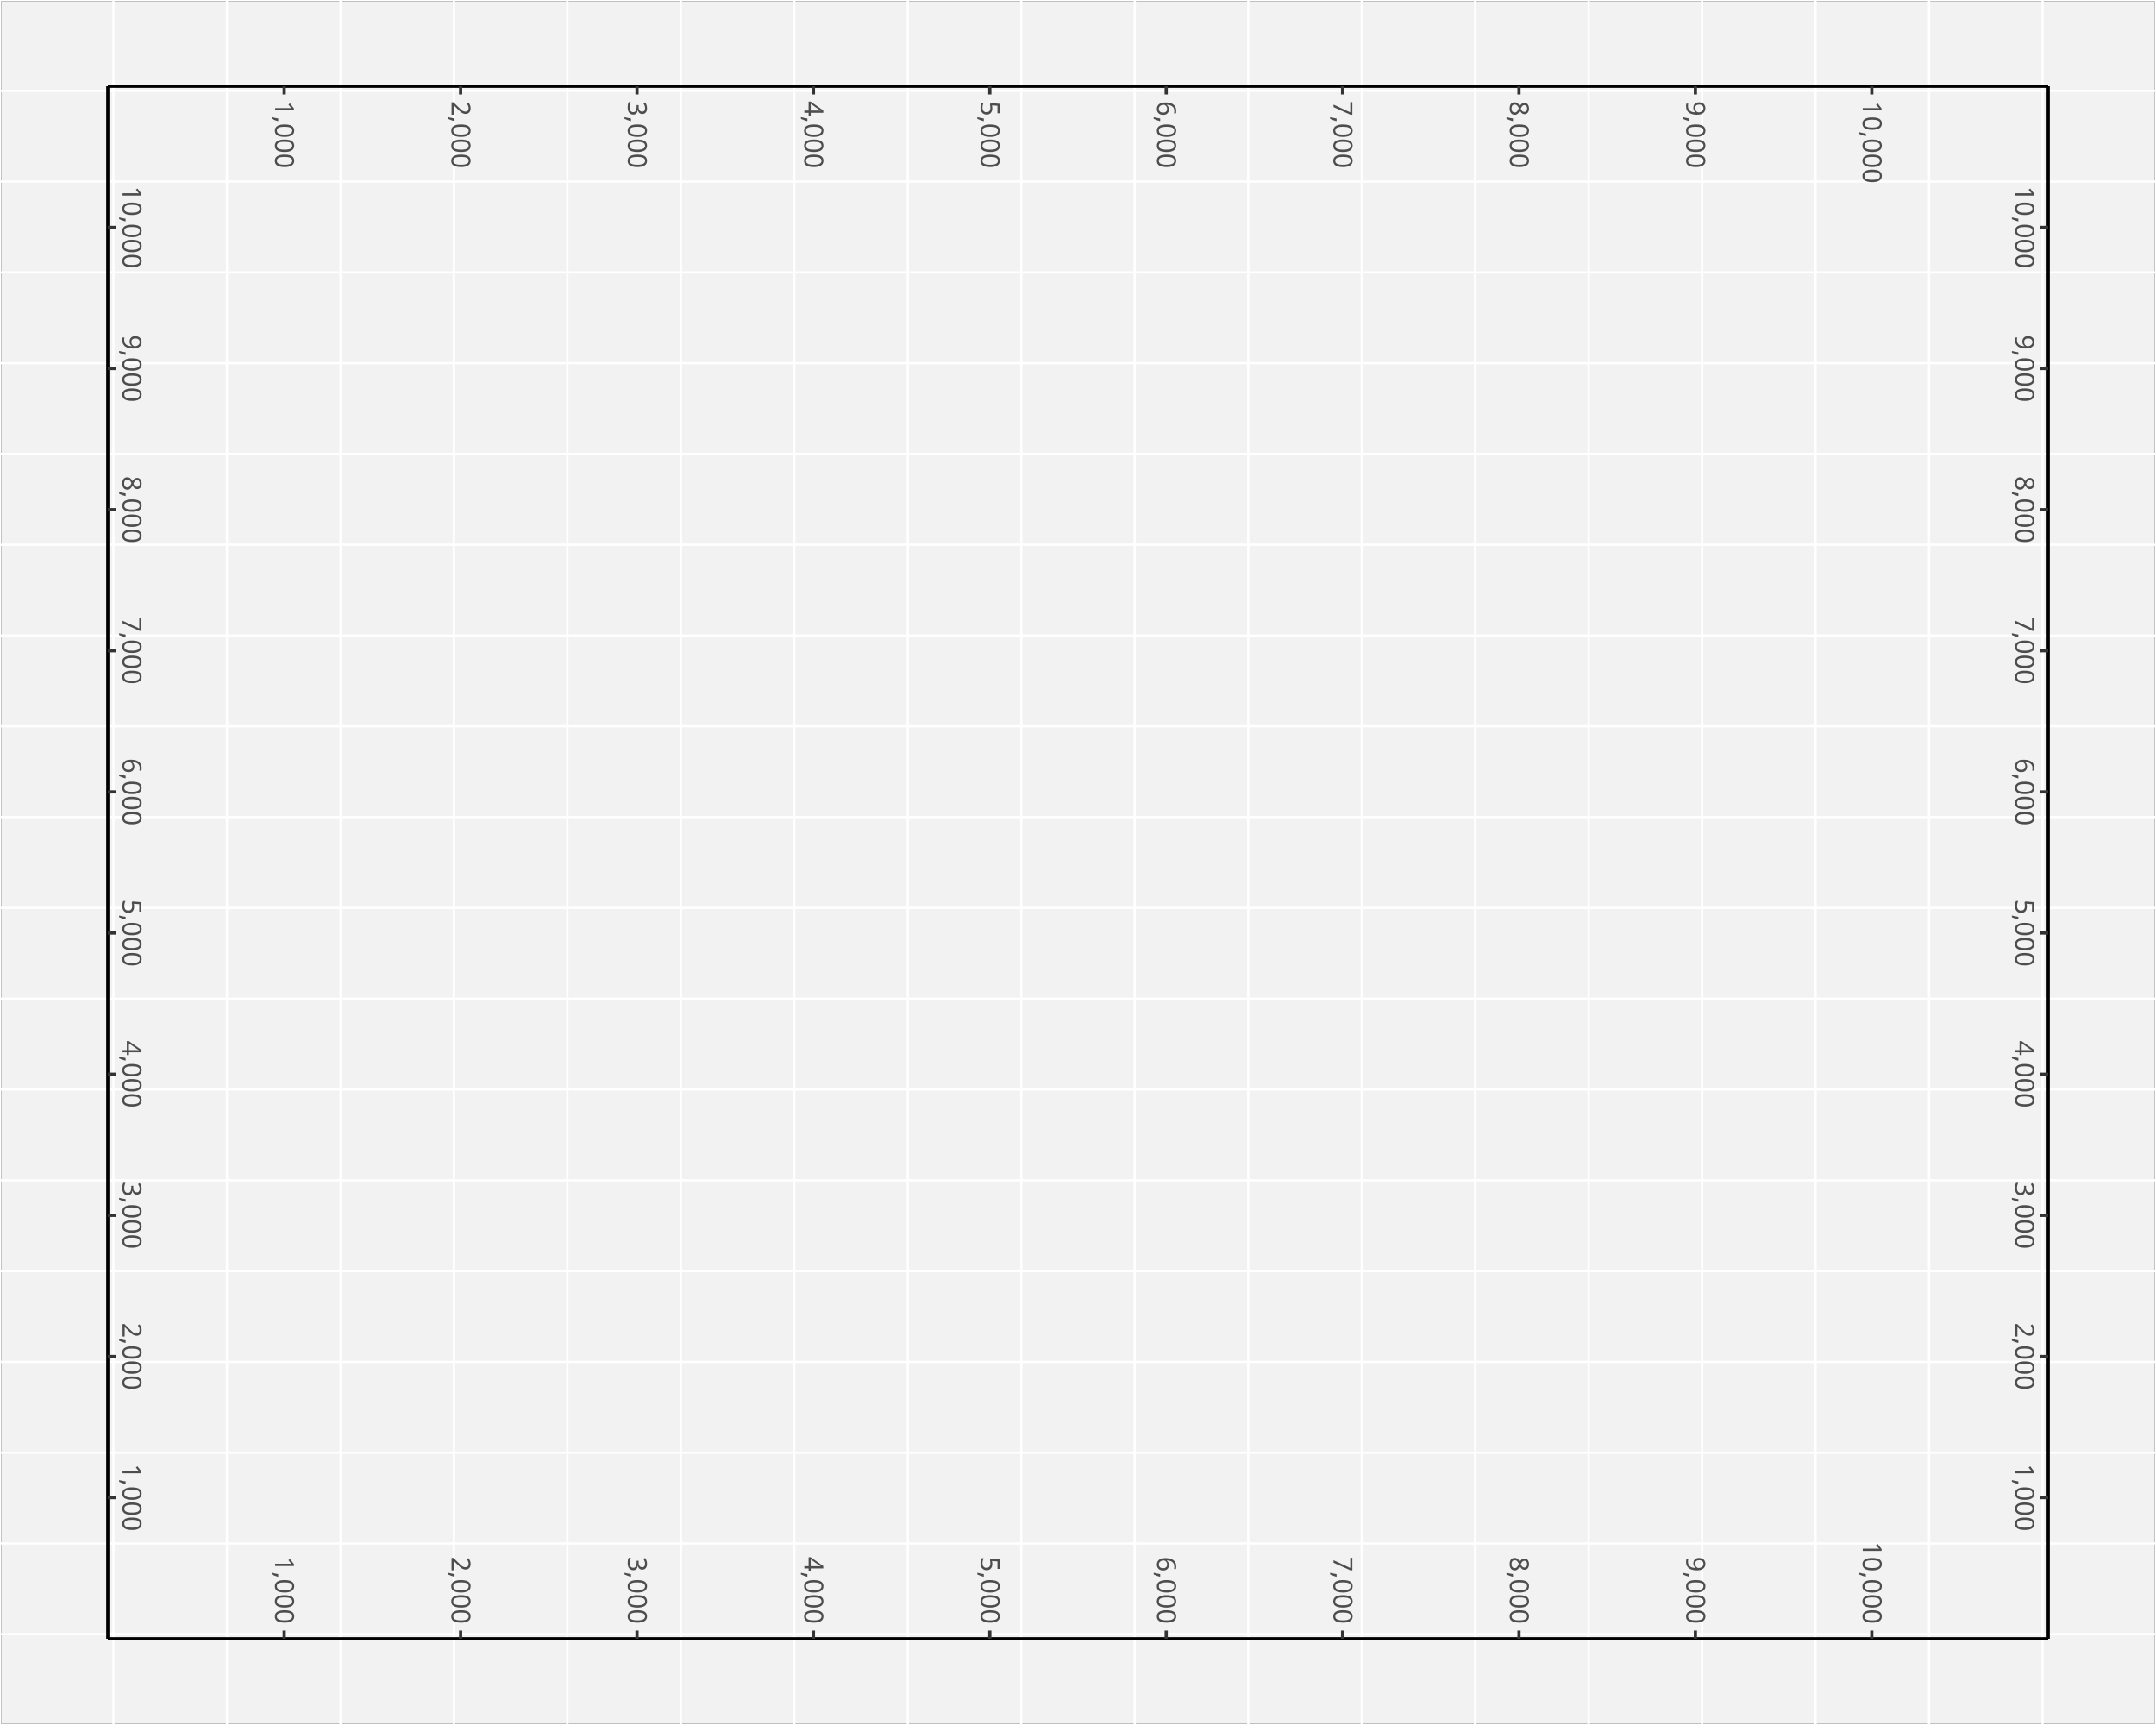
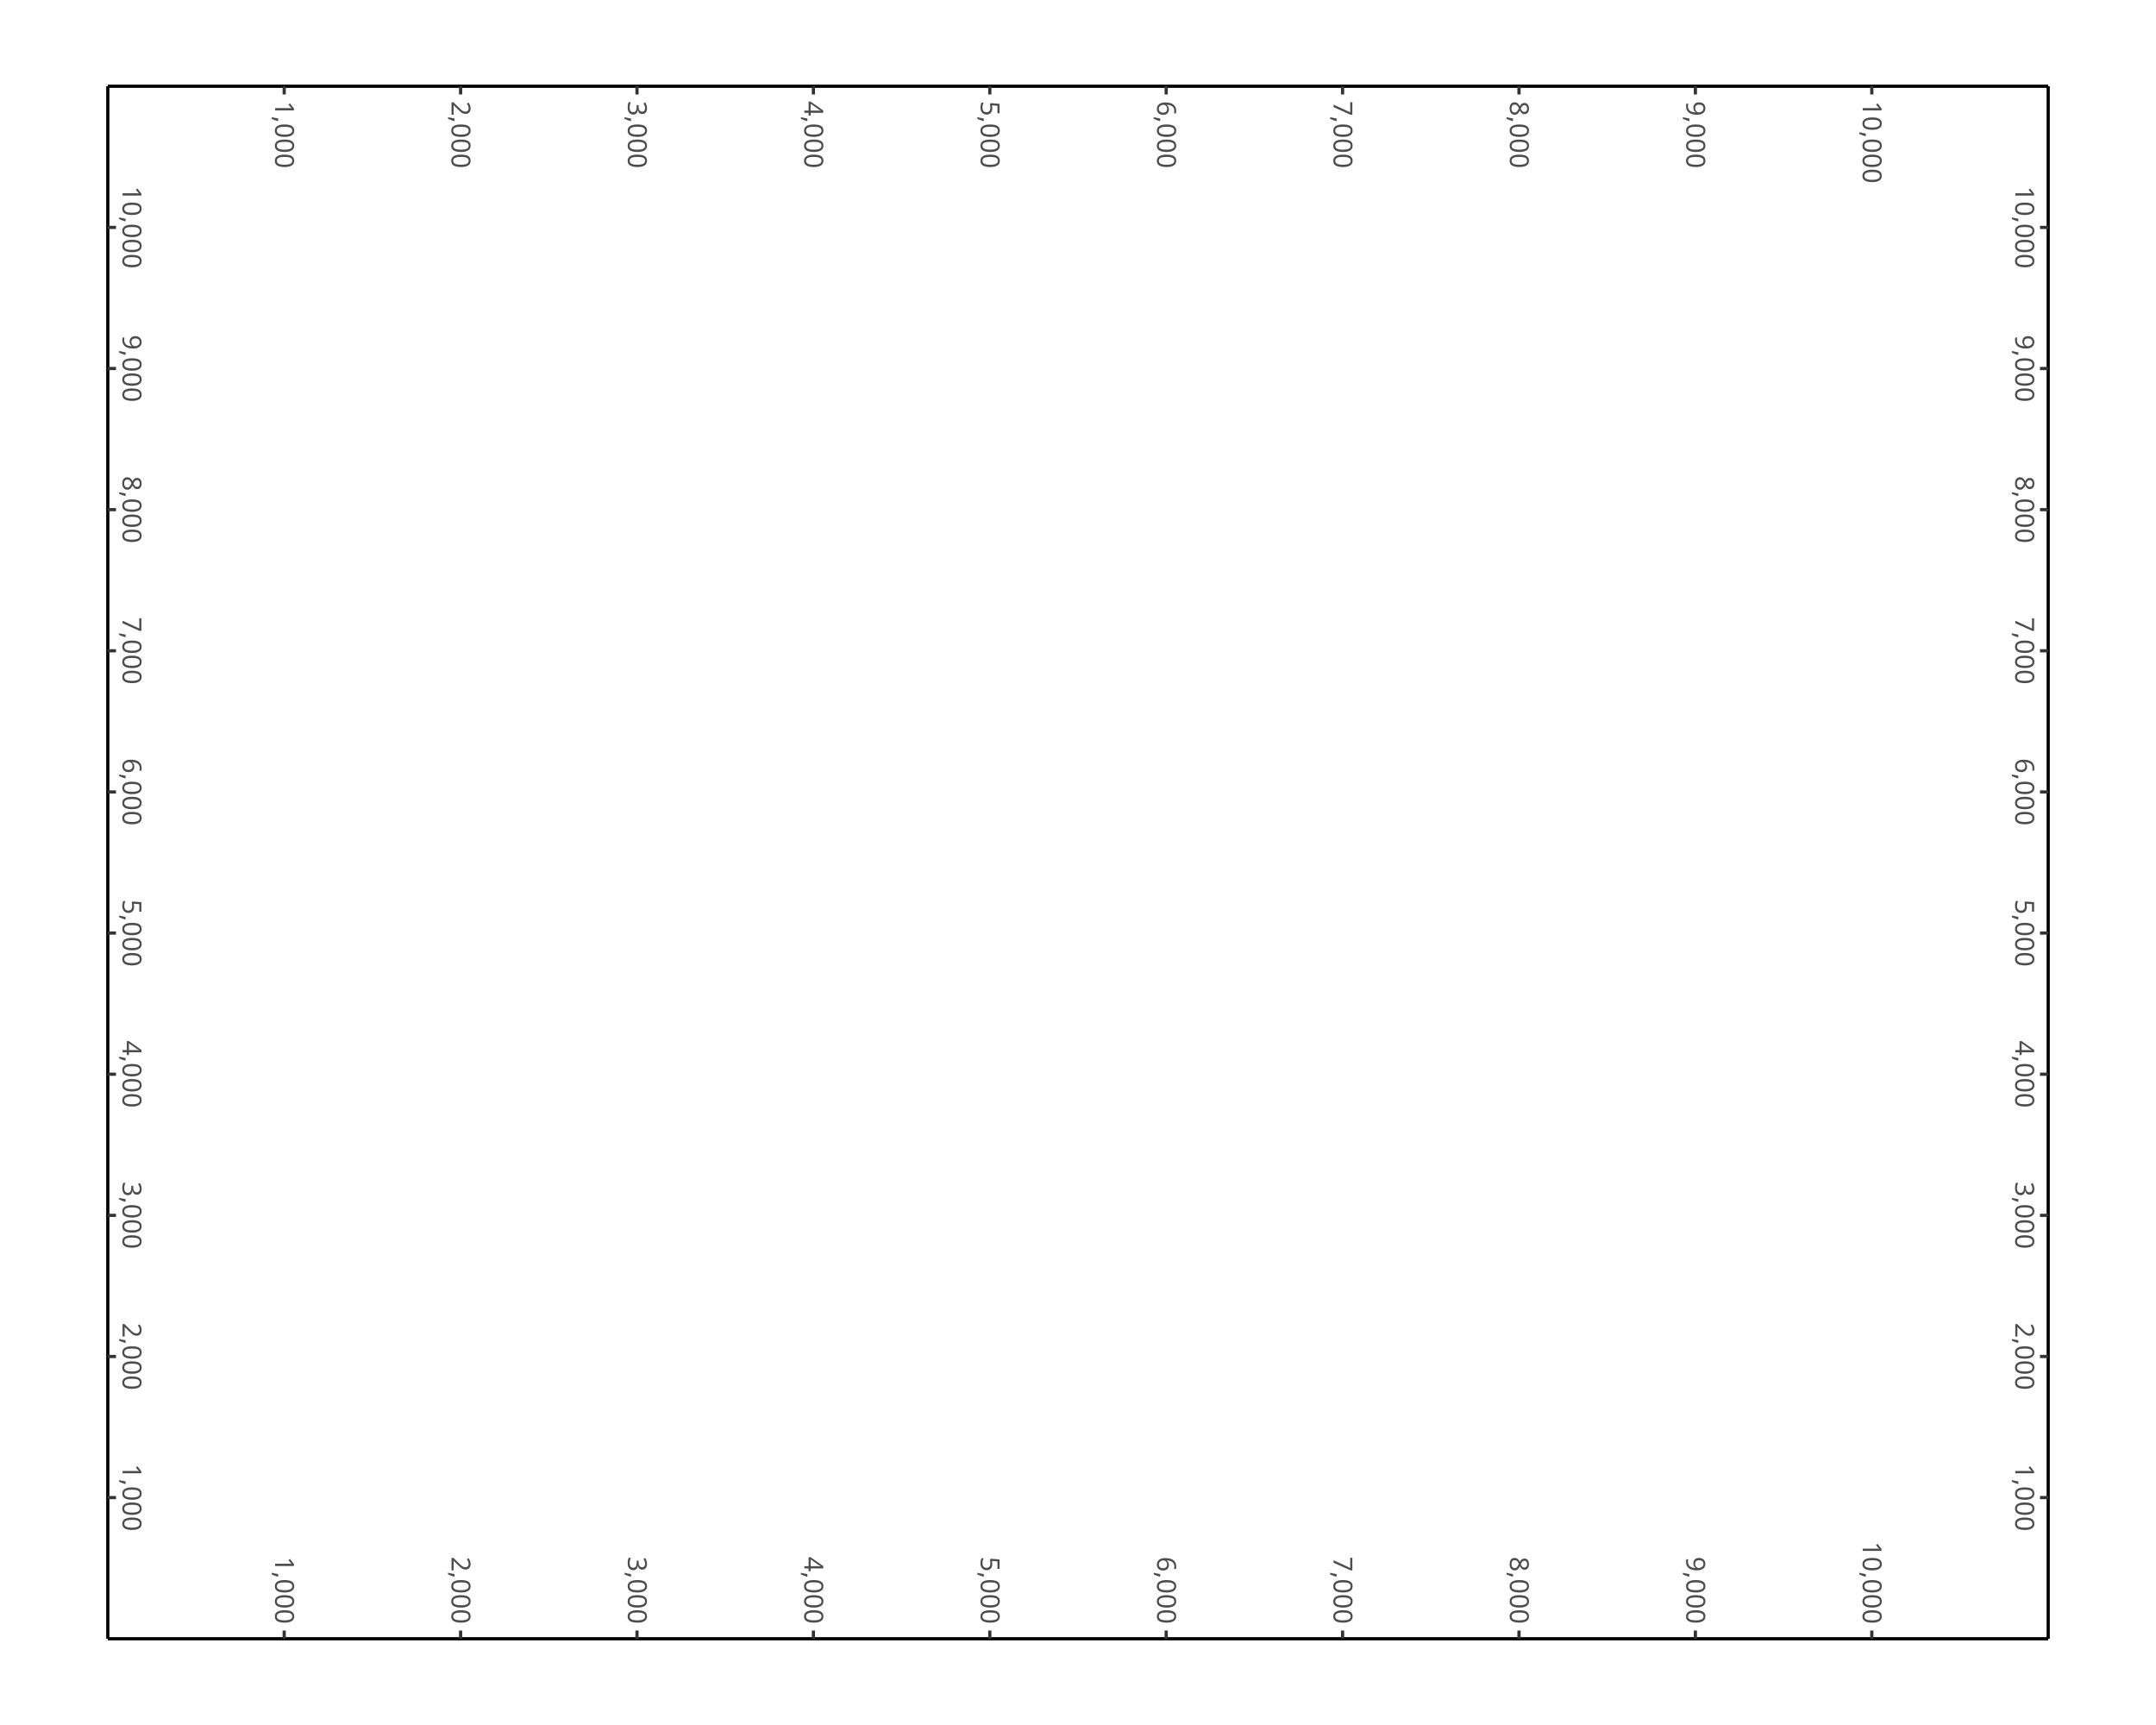
<svg xmlns="http://www.w3.org/2000/svg" class="svglite" data-engine-version="2.0" width="720.00pt" height="576.00pt" viewBox="0 0 720.00 576.00">
  <defs>
    <style type="text/css">
    .svglite line, .svglite polyline, .svglite polygon, .svglite path, .svglite rect, .svglite circle {
      fill: none;
      stroke: #000000;
      stroke-linecap: round;
      stroke-linejoin: round;
      stroke-miterlimit: 10.00;
    }
  </style>
  </defs>
  <rect width="100%" height="100%" style="stroke: none; fill: #FFFFFF;" />
  <defs>
    <clipPath id="cpMC4wMHw3MjAuMDB8MC4wMHw1NzYuMDA=">
      <rect x="0.00" y="0.00" width="720.00" height="576.00" />
    </clipPath>
  </defs>
  <g clip-path="url(#cpMC4wMHw3MjAuMDB8MC4wMHw1NzYuMDA=)">
-     <rect x="0.00" y="0.00" width="720.00" height="576.00" style="stroke-width: 0.75; fill: #F2F2F2;" />
-     <line x1="0.00" y1="576.00" x2="0.00" y2="0.00" style="stroke-width: 0.75; stroke: #FFFFFF;" />
-     <line x1="37.89" y1="576.00" x2="37.89" y2="0.00" style="stroke-width: 0.75; stroke: #FFFFFF;" />
-     <line x1="75.79" y1="576.00" x2="75.79" y2="0.00" style="stroke-width: 0.75; stroke: #FFFFFF;" />
-     <line x1="113.68" y1="576.00" x2="113.68" y2="0.00" style="stroke-width: 0.75; stroke: #FFFFFF;" />
-     <line x1="151.58" y1="576.00" x2="151.58" y2="0.00" style="stroke-width: 0.75; stroke: #FFFFFF;" />
-     <line x1="189.47" y1="576.00" x2="189.47" y2="0.00" style="stroke-width: 0.75; stroke: #FFFFFF;" />
-     <line x1="227.37" y1="576.00" x2="227.37" y2="0.00" style="stroke-width: 0.75; stroke: #FFFFFF;" />
-     <line x1="265.26" y1="576.00" x2="265.26" y2="0.00" style="stroke-width: 0.75; stroke: #FFFFFF;" />
-     <line x1="303.16" y1="576.00" x2="303.16" y2="0.00" style="stroke-width: 0.75; stroke: #FFFFFF;" />
-     <line x1="341.05" y1="576.00" x2="341.05" y2="0.00" style="stroke-width: 0.75; stroke: #FFFFFF;" />
-     <line x1="378.95" y1="576.00" x2="378.95" y2="0.00" style="stroke-width: 0.75; stroke: #FFFFFF;" />
-     <line x1="416.84" y1="576.00" x2="416.84" y2="0.00" style="stroke-width: 0.75; stroke: #FFFFFF;" />
-     <line x1="454.74" y1="576.00" x2="454.74" y2="0.00" style="stroke-width: 0.75; stroke: #FFFFFF;" />
-     <line x1="492.63" y1="576.00" x2="492.63" y2="0.00" style="stroke-width: 0.75; stroke: #FFFFFF;" />
-     <line x1="530.53" y1="576.00" x2="530.53" y2="0.00" style="stroke-width: 0.75; stroke: #FFFFFF;" />
-     <line x1="568.42" y1="576.00" x2="568.42" y2="0.00" style="stroke-width: 0.75; stroke: #FFFFFF;" />
-     <line x1="606.32" y1="576.00" x2="606.32" y2="0.00" style="stroke-width: 0.75; stroke: #FFFFFF;" />
-     <line x1="644.21" y1="576.00" x2="644.21" y2="0.00" style="stroke-width: 0.75; stroke: #FFFFFF;" />
-     <line x1="682.11" y1="576.00" x2="682.11" y2="0.00" style="stroke-width: 0.75; stroke: #FFFFFF;" />
-     <line x1="720.00" y1="576.00" x2="720.00" y2="0.00" style="stroke-width: 0.75; stroke: #FFFFFF;" />
-     <line x1="0.00" y1="576.00" x2="720.00" y2="576.00" style="stroke-width: 0.75; stroke: #FFFFFF;" />
-     <line x1="0.00" y1="545.68" x2="720.00" y2="545.68" style="stroke-width: 0.75; stroke: #FFFFFF;" />
-     <line x1="0.00" y1="515.37" x2="720.00" y2="515.37" style="stroke-width: 0.75; stroke: #FFFFFF;" />
-     <line x1="0.00" y1="485.05" x2="720.00" y2="485.05" style="stroke-width: 0.75; stroke: #FFFFFF;" />
-     <line x1="0.00" y1="454.74" x2="720.00" y2="454.74" style="stroke-width: 0.75; stroke: #FFFFFF;" />
-     <line x1="0.00" y1="424.42" x2="720.00" y2="424.42" style="stroke-width: 0.75; stroke: #FFFFFF;" />
-     <line x1="0.00" y1="394.11" x2="720.00" y2="394.11" style="stroke-width: 0.75; stroke: #FFFFFF;" />
-     <line x1="0.00" y1="363.79" x2="720.00" y2="363.79" style="stroke-width: 0.75; stroke: #FFFFFF;" />
-     <line x1="0.00" y1="333.47" x2="720.00" y2="333.47" style="stroke-width: 0.75; stroke: #FFFFFF;" />
-     <line x1="0.00" y1="303.16" x2="720.00" y2="303.16" style="stroke-width: 0.75; stroke: #FFFFFF;" />
-     <line x1="0.00" y1="272.84" x2="720.00" y2="272.84" style="stroke-width: 0.75; stroke: #FFFFFF;" />
-     <line x1="0.00" y1="242.53" x2="720.00" y2="242.53" style="stroke-width: 0.75; stroke: #FFFFFF;" />
-     <line x1="0.00" y1="212.21" x2="720.00" y2="212.21" style="stroke-width: 0.75; stroke: #FFFFFF;" />
-     <line x1="0.00" y1="181.89" x2="720.00" y2="181.89" style="stroke-width: 0.75; stroke: #FFFFFF;" />
-     <line x1="0.00" y1="151.58" x2="720.00" y2="151.58" style="stroke-width: 0.75; stroke: #FFFFFF;" />
-     <line x1="0.00" y1="121.26" x2="720.00" y2="121.26" style="stroke-width: 0.75; stroke: #FFFFFF;" />
-     <line x1="0.00" y1="90.95" x2="720.00" y2="90.95" style="stroke-width: 0.75; stroke: #FFFFFF;" />
-     <line x1="0.00" y1="60.63" x2="720.00" y2="60.63" style="stroke-width: 0.75; stroke: #FFFFFF;" />
-     <line x1="0.00" y1="30.32" x2="720.00" y2="30.32" style="stroke-width: 0.75; stroke: #FFFFFF;" />
-     <line x1="0.00" y1="0.00" x2="720.00" y2="0.00" style="stroke-width: 0.75; stroke: #FFFFFF;" />
    <polyline points="36.00,547.20 684.00,547.20 " style="stroke-width: 1.07; stroke-linecap: butt;" />
    <polyline points="94.91,544.46 94.91,547.20 " style="stroke-width: 1.07; stroke: #333333; stroke-linecap: butt;" />
    <polyline points="153.82,544.46 153.82,547.20 " style="stroke-width: 1.07; stroke: #333333; stroke-linecap: butt;" />
    <polyline points="212.73,544.46 212.73,547.20 " style="stroke-width: 1.07; stroke: #333333; stroke-linecap: butt;" />
    <polyline points="271.64,544.46 271.64,547.20 " style="stroke-width: 1.07; stroke: #333333; stroke-linecap: butt;" />
    <polyline points="330.55,544.46 330.55,547.20 " style="stroke-width: 1.07; stroke: #333333; stroke-linecap: butt;" />
    <polyline points="389.45,544.46 389.45,547.20 " style="stroke-width: 1.07; stroke: #333333; stroke-linecap: butt;" />
    <polyline points="448.36,544.46 448.36,547.20 " style="stroke-width: 1.07; stroke: #333333; stroke-linecap: butt;" />
    <polyline points="507.27,544.46 507.27,547.20 " style="stroke-width: 1.07; stroke: #333333; stroke-linecap: butt;" />
    <polyline points="566.18,544.46 566.18,547.20 " style="stroke-width: 1.07; stroke: #333333; stroke-linecap: butt;" />
    <polyline points="625.09,544.46 625.09,547.20 " style="stroke-width: 1.07; stroke: #333333; stroke-linecap: butt;" />
    <text transform="translate(91.88,542.27) rotate(-270)" text-anchor="end" style="font-size: 8.80px; fill: #4D4D4D; font-family: sans;" textLength="22.02px" lengthAdjust="spacingAndGlyphs">1,000</text>
    <text transform="translate(150.79,542.27) rotate(-270)" text-anchor="end" style="font-size: 8.80px; fill: #4D4D4D; font-family: sans;" textLength="22.02px" lengthAdjust="spacingAndGlyphs">2,000</text>
    <text transform="translate(209.70,542.27) rotate(-270)" text-anchor="end" style="font-size: 8.80px; fill: #4D4D4D; font-family: sans;" textLength="22.02px" lengthAdjust="spacingAndGlyphs">3,000</text>
    <text transform="translate(268.61,542.27) rotate(-270)" text-anchor="end" style="font-size: 8.80px; fill: #4D4D4D; font-family: sans;" textLength="22.02px" lengthAdjust="spacingAndGlyphs">4,000</text>
    <text transform="translate(327.52,542.27) rotate(-270)" text-anchor="end" style="font-size: 8.80px; fill: #4D4D4D; font-family: sans;" textLength="22.02px" lengthAdjust="spacingAndGlyphs">5,000</text>
    <text transform="translate(386.43,542.27) rotate(-270)" text-anchor="end" style="font-size: 8.80px; fill: #4D4D4D; font-family: sans;" textLength="22.02px" lengthAdjust="spacingAndGlyphs">6,000</text>
    <text transform="translate(445.34,542.27) rotate(-270)" text-anchor="end" style="font-size: 8.80px; fill: #4D4D4D; font-family: sans;" textLength="22.02px" lengthAdjust="spacingAndGlyphs">7,000</text>
    <text transform="translate(504.24,542.27) rotate(-270)" text-anchor="end" style="font-size: 8.80px; fill: #4D4D4D; font-family: sans;" textLength="22.02px" lengthAdjust="spacingAndGlyphs">8,000</text>
    <text transform="translate(563.15,542.27) rotate(-270)" text-anchor="end" style="font-size: 8.80px; fill: #4D4D4D; font-family: sans;" textLength="22.02px" lengthAdjust="spacingAndGlyphs">9,000</text>
    <text transform="translate(622.06,542.27) rotate(-270)" text-anchor="end" style="font-size: 8.80px; fill: #4D4D4D; font-family: sans;" textLength="26.92px" lengthAdjust="spacingAndGlyphs">10,000</text>
    <polyline points="36.00,547.20 36.00,28.80 " style="stroke-width: 1.07; stroke-linecap: butt;" />
    <polyline points="38.74,500.07 36.00,500.07 " style="stroke-width: 1.07; stroke: #333333; stroke-linecap: butt;" />
    <polyline points="38.74,452.95 36.00,452.95 " style="stroke-width: 1.07; stroke: #333333; stroke-linecap: butt;" />
    <polyline points="38.74,405.82 36.00,405.82 " style="stroke-width: 1.07; stroke: #333333; stroke-linecap: butt;" />
    <polyline points="38.74,358.69 36.00,358.69 " style="stroke-width: 1.07; stroke: #333333; stroke-linecap: butt;" />
    <polyline points="38.74,311.56 36.00,311.56 " style="stroke-width: 1.07; stroke: #333333; stroke-linecap: butt;" />
    <polyline points="38.74,264.44 36.00,264.44 " style="stroke-width: 1.07; stroke: #333333; stroke-linecap: butt;" />
    <polyline points="38.74,217.31 36.00,217.31 " style="stroke-width: 1.07; stroke: #333333; stroke-linecap: butt;" />
    <polyline points="38.74,170.18 36.00,170.18 " style="stroke-width: 1.07; stroke: #333333; stroke-linecap: butt;" />
    <polyline points="38.74,123.05 36.00,123.05 " style="stroke-width: 1.07; stroke: #333333; stroke-linecap: butt;" />
    <polyline points="38.74,75.93 36.00,75.93 " style="stroke-width: 1.07; stroke: #333333; stroke-linecap: butt;" />
    <text transform="translate(40.93,500.07) rotate(-270)" text-anchor="middle" style="font-size: 8.80px; fill: #4D4D4D; font-family: sans;" textLength="22.02px" lengthAdjust="spacingAndGlyphs">1,000</text>
    <text transform="translate(40.93,452.95) rotate(-270)" text-anchor="middle" style="font-size: 8.80px; fill: #4D4D4D; font-family: sans;" textLength="22.02px" lengthAdjust="spacingAndGlyphs">2,000</text>
    <text transform="translate(40.93,405.82) rotate(-270)" text-anchor="middle" style="font-size: 8.80px; fill: #4D4D4D; font-family: sans;" textLength="22.02px" lengthAdjust="spacingAndGlyphs">3,000</text>
    <text transform="translate(40.93,358.69) rotate(-270)" text-anchor="middle" style="font-size: 8.80px; fill: #4D4D4D; font-family: sans;" textLength="22.02px" lengthAdjust="spacingAndGlyphs">4,000</text>
    <text transform="translate(40.93,311.56) rotate(-270)" text-anchor="middle" style="font-size: 8.80px; fill: #4D4D4D; font-family: sans;" textLength="22.02px" lengthAdjust="spacingAndGlyphs">5,000</text>
    <text transform="translate(40.93,264.44) rotate(-270)" text-anchor="middle" style="font-size: 8.80px; fill: #4D4D4D; font-family: sans;" textLength="22.02px" lengthAdjust="spacingAndGlyphs">6,000</text>
    <text transform="translate(40.93,217.31) rotate(-270)" text-anchor="middle" style="font-size: 8.80px; fill: #4D4D4D; font-family: sans;" textLength="22.02px" lengthAdjust="spacingAndGlyphs">7,000</text>
    <text transform="translate(40.93,170.18) rotate(-270)" text-anchor="middle" style="font-size: 8.80px; fill: #4D4D4D; font-family: sans;" textLength="22.02px" lengthAdjust="spacingAndGlyphs">8,000</text>
    <text transform="translate(40.93,123.05) rotate(-270)" text-anchor="middle" style="font-size: 8.80px; fill: #4D4D4D; font-family: sans;" textLength="22.02px" lengthAdjust="spacingAndGlyphs">9,000</text>
    <text transform="translate(40.93,75.93) rotate(-270)" text-anchor="middle" style="font-size: 8.80px; fill: #4D4D4D; font-family: sans;" textLength="26.92px" lengthAdjust="spacingAndGlyphs">10,000</text>
    <polyline points="36.00,28.80 684.00,28.80 " style="stroke-width: 1.07; stroke-linecap: butt;" />
    <polyline points="94.91,31.54 94.91,28.80 " style="stroke-width: 1.07; stroke: #333333; stroke-linecap: butt;" />
    <polyline points="153.82,31.54 153.82,28.80 " style="stroke-width: 1.07; stroke: #333333; stroke-linecap: butt;" />
    <polyline points="212.73,31.54 212.73,28.80 " style="stroke-width: 1.07; stroke: #333333; stroke-linecap: butt;" />
    <polyline points="271.64,31.54 271.64,28.80 " style="stroke-width: 1.07; stroke: #333333; stroke-linecap: butt;" />
    <polyline points="330.55,31.54 330.55,28.80 " style="stroke-width: 1.07; stroke: #333333; stroke-linecap: butt;" />
    <polyline points="389.45,31.54 389.45,28.80 " style="stroke-width: 1.07; stroke: #333333; stroke-linecap: butt;" />
    <polyline points="448.36,31.54 448.36,28.80 " style="stroke-width: 1.07; stroke: #333333; stroke-linecap: butt;" />
    <polyline points="507.27,31.54 507.27,28.80 " style="stroke-width: 1.07; stroke: #333333; stroke-linecap: butt;" />
    <polyline points="566.18,31.54 566.18,28.80 " style="stroke-width: 1.07; stroke: #333333; stroke-linecap: butt;" />
    <polyline points="625.09,31.54 625.09,28.80 " style="stroke-width: 1.07; stroke: #333333; stroke-linecap: butt;" />
    <text transform="translate(91.88,33.73) rotate(-270)" style="font-size: 8.80px; fill: #4D4D4D; font-family: sans;" textLength="22.02px" lengthAdjust="spacingAndGlyphs">1,000</text>
    <text transform="translate(150.79,33.73) rotate(-270)" style="font-size: 8.80px; fill: #4D4D4D; font-family: sans;" textLength="22.02px" lengthAdjust="spacingAndGlyphs">2,000</text>
    <text transform="translate(209.70,33.73) rotate(-270)" style="font-size: 8.80px; fill: #4D4D4D; font-family: sans;" textLength="22.02px" lengthAdjust="spacingAndGlyphs">3,000</text>
    <text transform="translate(268.61,33.73) rotate(-270)" style="font-size: 8.80px; fill: #4D4D4D; font-family: sans;" textLength="22.02px" lengthAdjust="spacingAndGlyphs">4,000</text>
    <text transform="translate(327.52,33.73) rotate(-270)" style="font-size: 8.80px; fill: #4D4D4D; font-family: sans;" textLength="22.02px" lengthAdjust="spacingAndGlyphs">5,000</text>
    <text transform="translate(386.43,33.73) rotate(-270)" style="font-size: 8.80px; fill: #4D4D4D; font-family: sans;" textLength="22.02px" lengthAdjust="spacingAndGlyphs">6,000</text>
    <text transform="translate(445.34,33.73) rotate(-270)" style="font-size: 8.80px; fill: #4D4D4D; font-family: sans;" textLength="22.02px" lengthAdjust="spacingAndGlyphs">7,000</text>
    <text transform="translate(504.24,33.73) rotate(-270)" style="font-size: 8.80px; fill: #4D4D4D; font-family: sans;" textLength="22.02px" lengthAdjust="spacingAndGlyphs">8,000</text>
    <text transform="translate(563.15,33.73) rotate(-270)" style="font-size: 8.80px; fill: #4D4D4D; font-family: sans;" textLength="22.02px" lengthAdjust="spacingAndGlyphs">9,000</text>
    <text transform="translate(622.06,33.73) rotate(-270)" style="font-size: 8.80px; fill: #4D4D4D; font-family: sans;" textLength="26.92px" lengthAdjust="spacingAndGlyphs">10,000</text>
    <polyline points="684.00,547.20 684.00,28.80 " style="stroke-width: 1.07; stroke-linecap: butt;" />
    <text transform="translate(673.01,500.07) rotate(-270)" text-anchor="middle" style="font-size: 8.80px; fill: #4D4D4D; font-family: sans;" textLength="22.02px" lengthAdjust="spacingAndGlyphs">1,000</text>
    <text transform="translate(673.01,452.95) rotate(-270)" text-anchor="middle" style="font-size: 8.80px; fill: #4D4D4D; font-family: sans;" textLength="22.02px" lengthAdjust="spacingAndGlyphs">2,000</text>
    <text transform="translate(673.01,405.82) rotate(-270)" text-anchor="middle" style="font-size: 8.80px; fill: #4D4D4D; font-family: sans;" textLength="22.02px" lengthAdjust="spacingAndGlyphs">3,000</text>
    <text transform="translate(673.01,358.69) rotate(-270)" text-anchor="middle" style="font-size: 8.80px; fill: #4D4D4D; font-family: sans;" textLength="22.02px" lengthAdjust="spacingAndGlyphs">4,000</text>
    <text transform="translate(673.01,311.56) rotate(-270)" text-anchor="middle" style="font-size: 8.80px; fill: #4D4D4D; font-family: sans;" textLength="22.02px" lengthAdjust="spacingAndGlyphs">5,000</text>
    <text transform="translate(673.01,264.44) rotate(-270)" text-anchor="middle" style="font-size: 8.80px; fill: #4D4D4D; font-family: sans;" textLength="22.02px" lengthAdjust="spacingAndGlyphs">6,000</text>
    <text transform="translate(673.01,217.31) rotate(-270)" text-anchor="middle" style="font-size: 8.80px; fill: #4D4D4D; font-family: sans;" textLength="22.02px" lengthAdjust="spacingAndGlyphs">7,000</text>
    <text transform="translate(673.01,170.18) rotate(-270)" text-anchor="middle" style="font-size: 8.80px; fill: #4D4D4D; font-family: sans;" textLength="22.02px" lengthAdjust="spacingAndGlyphs">8,000</text>
    <text transform="translate(673.01,123.05) rotate(-270)" text-anchor="middle" style="font-size: 8.80px; fill: #4D4D4D; font-family: sans;" textLength="22.02px" lengthAdjust="spacingAndGlyphs">9,000</text>
    <text transform="translate(673.01,75.93) rotate(-270)" text-anchor="middle" style="font-size: 8.80px; fill: #4D4D4D; font-family: sans;" textLength="26.92px" lengthAdjust="spacingAndGlyphs">10,000</text>
    <polyline points="681.26,500.07 684.00,500.07 " style="stroke-width: 1.07; stroke: #333333; stroke-linecap: butt;" />
    <polyline points="681.26,452.95 684.00,452.95 " style="stroke-width: 1.07; stroke: #333333; stroke-linecap: butt;" />
    <polyline points="681.26,405.82 684.00,405.82 " style="stroke-width: 1.07; stroke: #333333; stroke-linecap: butt;" />
    <polyline points="681.26,358.69 684.00,358.69 " style="stroke-width: 1.07; stroke: #333333; stroke-linecap: butt;" />
    <polyline points="681.26,311.56 684.00,311.56 " style="stroke-width: 1.07; stroke: #333333; stroke-linecap: butt;" />
    <polyline points="681.26,264.44 684.00,264.44 " style="stroke-width: 1.07; stroke: #333333; stroke-linecap: butt;" />
    <polyline points="681.26,217.31 684.00,217.31 " style="stroke-width: 1.07; stroke: #333333; stroke-linecap: butt;" />
    <polyline points="681.26,170.18 684.00,170.18 " style="stroke-width: 1.07; stroke: #333333; stroke-linecap: butt;" />
    <polyline points="681.26,123.05 684.00,123.05 " style="stroke-width: 1.07; stroke: #333333; stroke-linecap: butt;" />
    <polyline points="681.26,75.93 684.00,75.93 " style="stroke-width: 1.07; stroke: #333333; stroke-linecap: butt;" />
  </g>
</svg>
